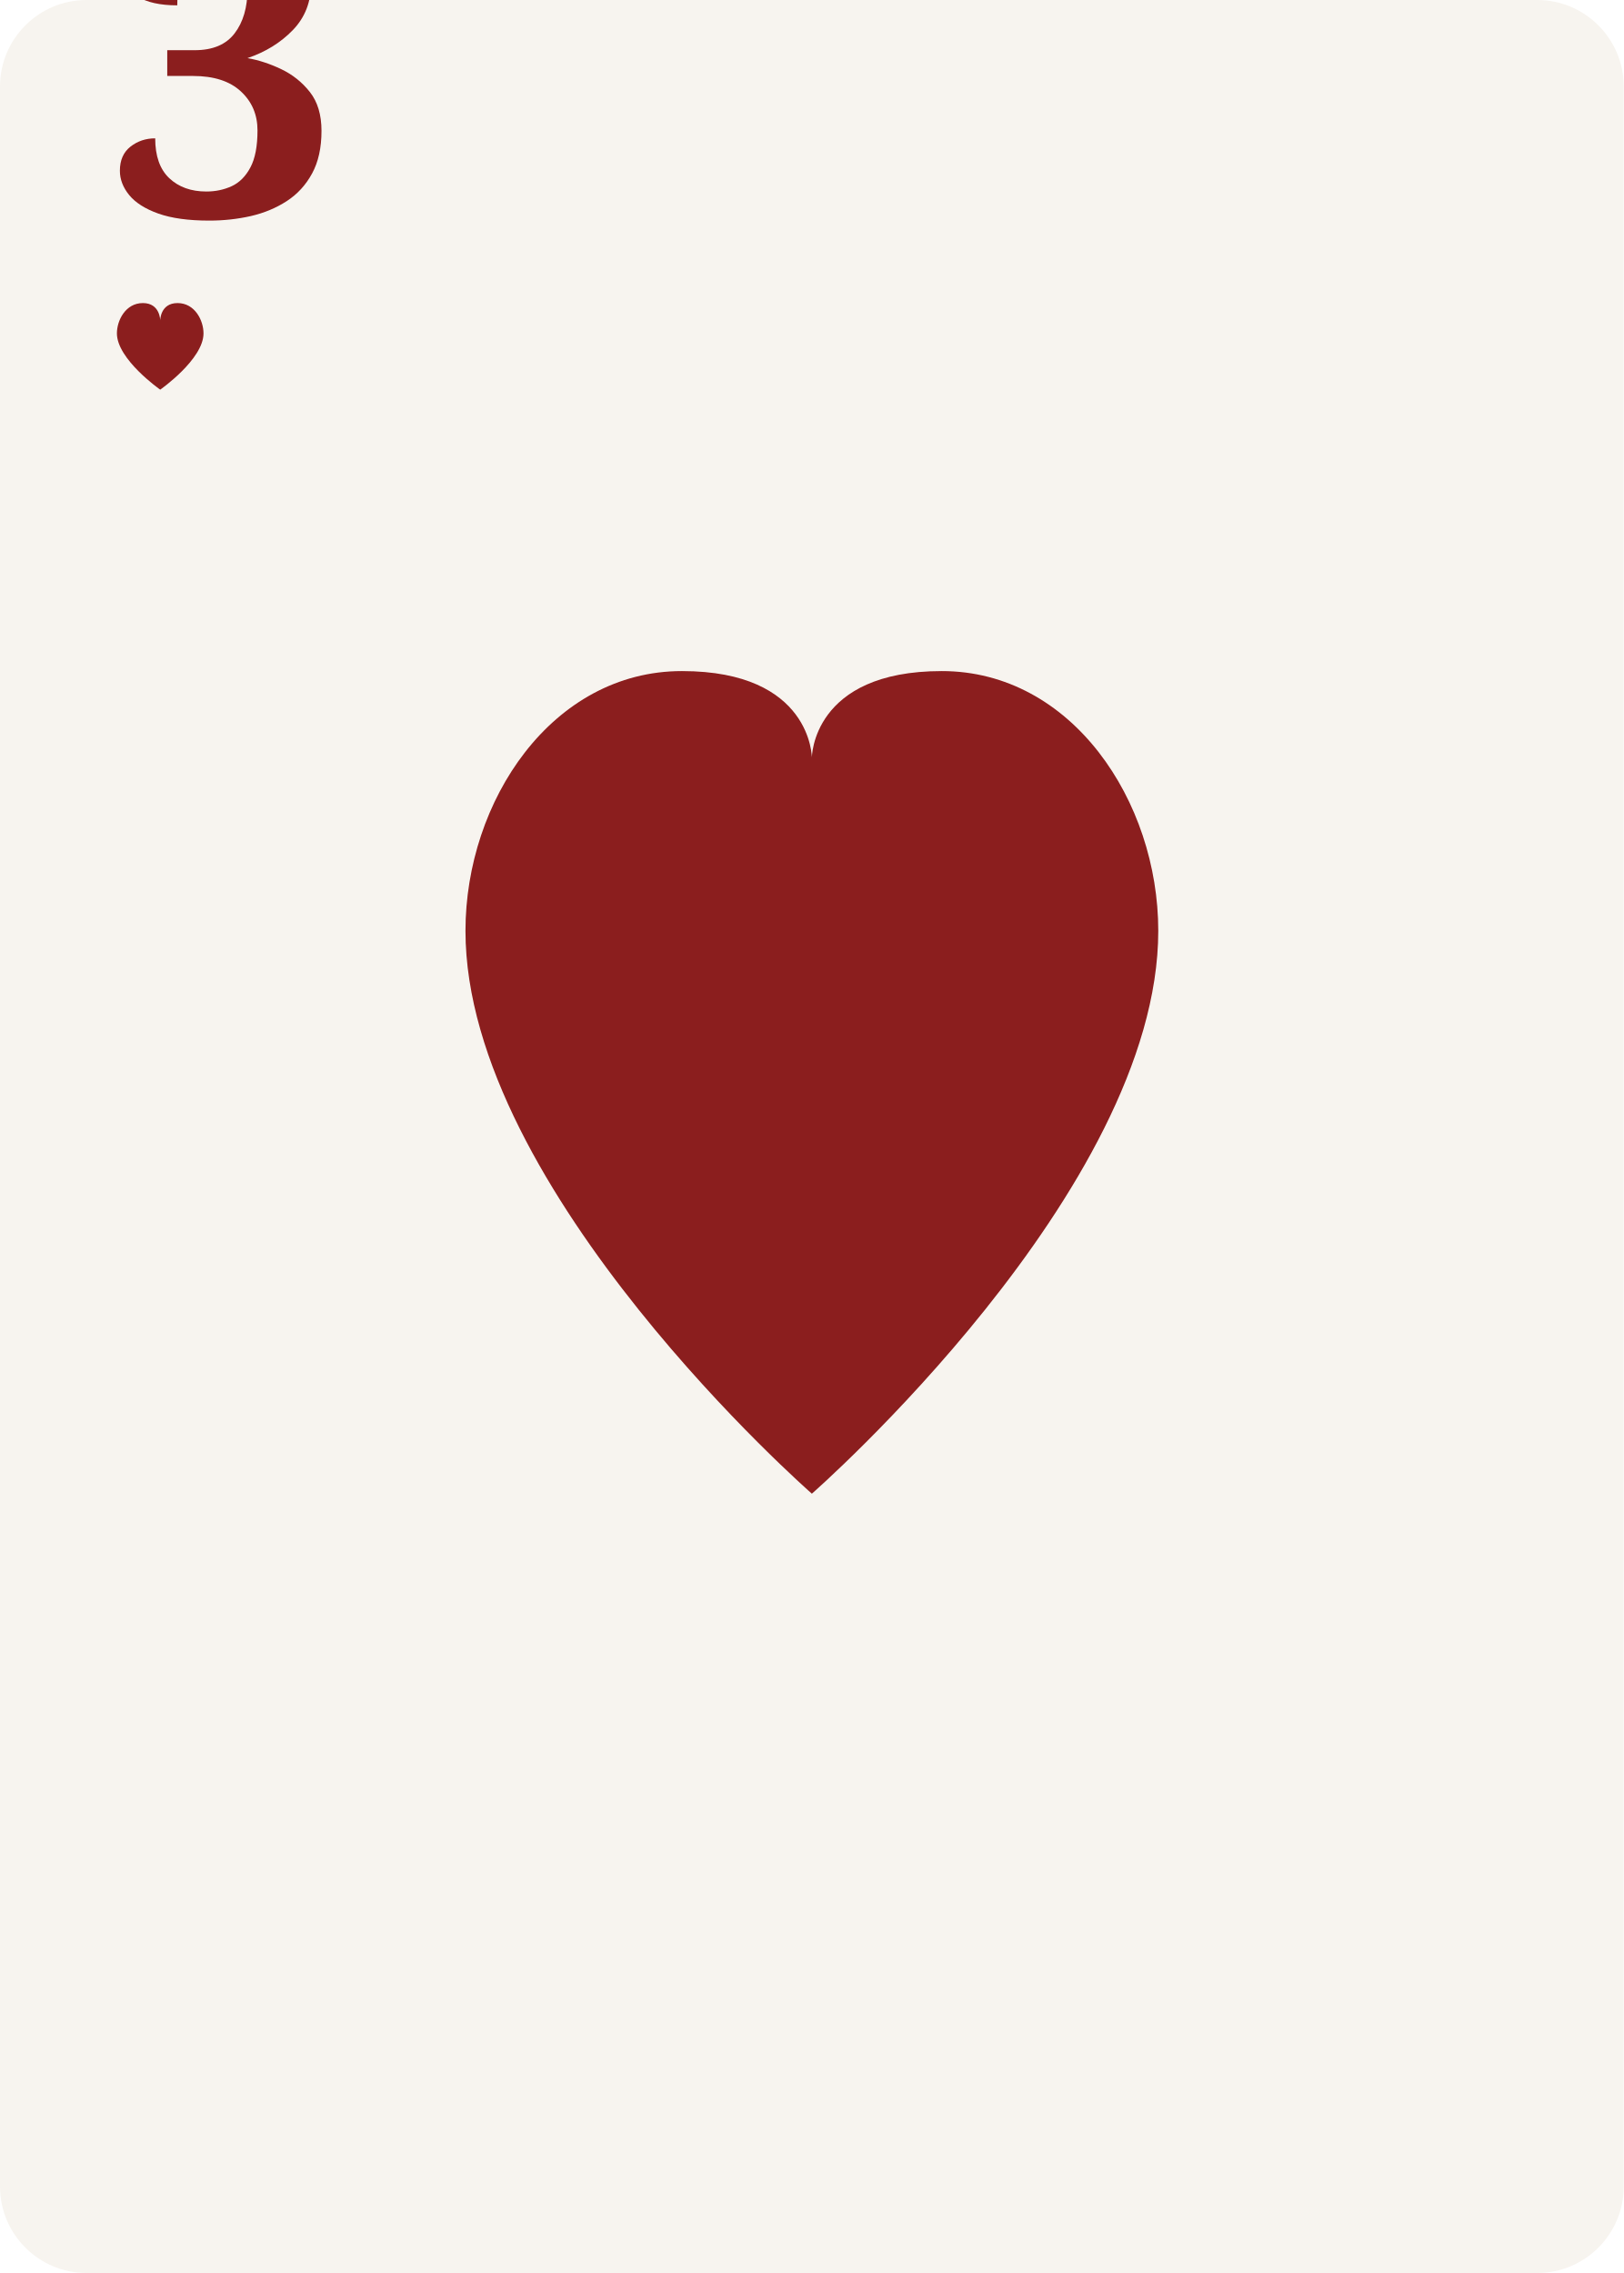
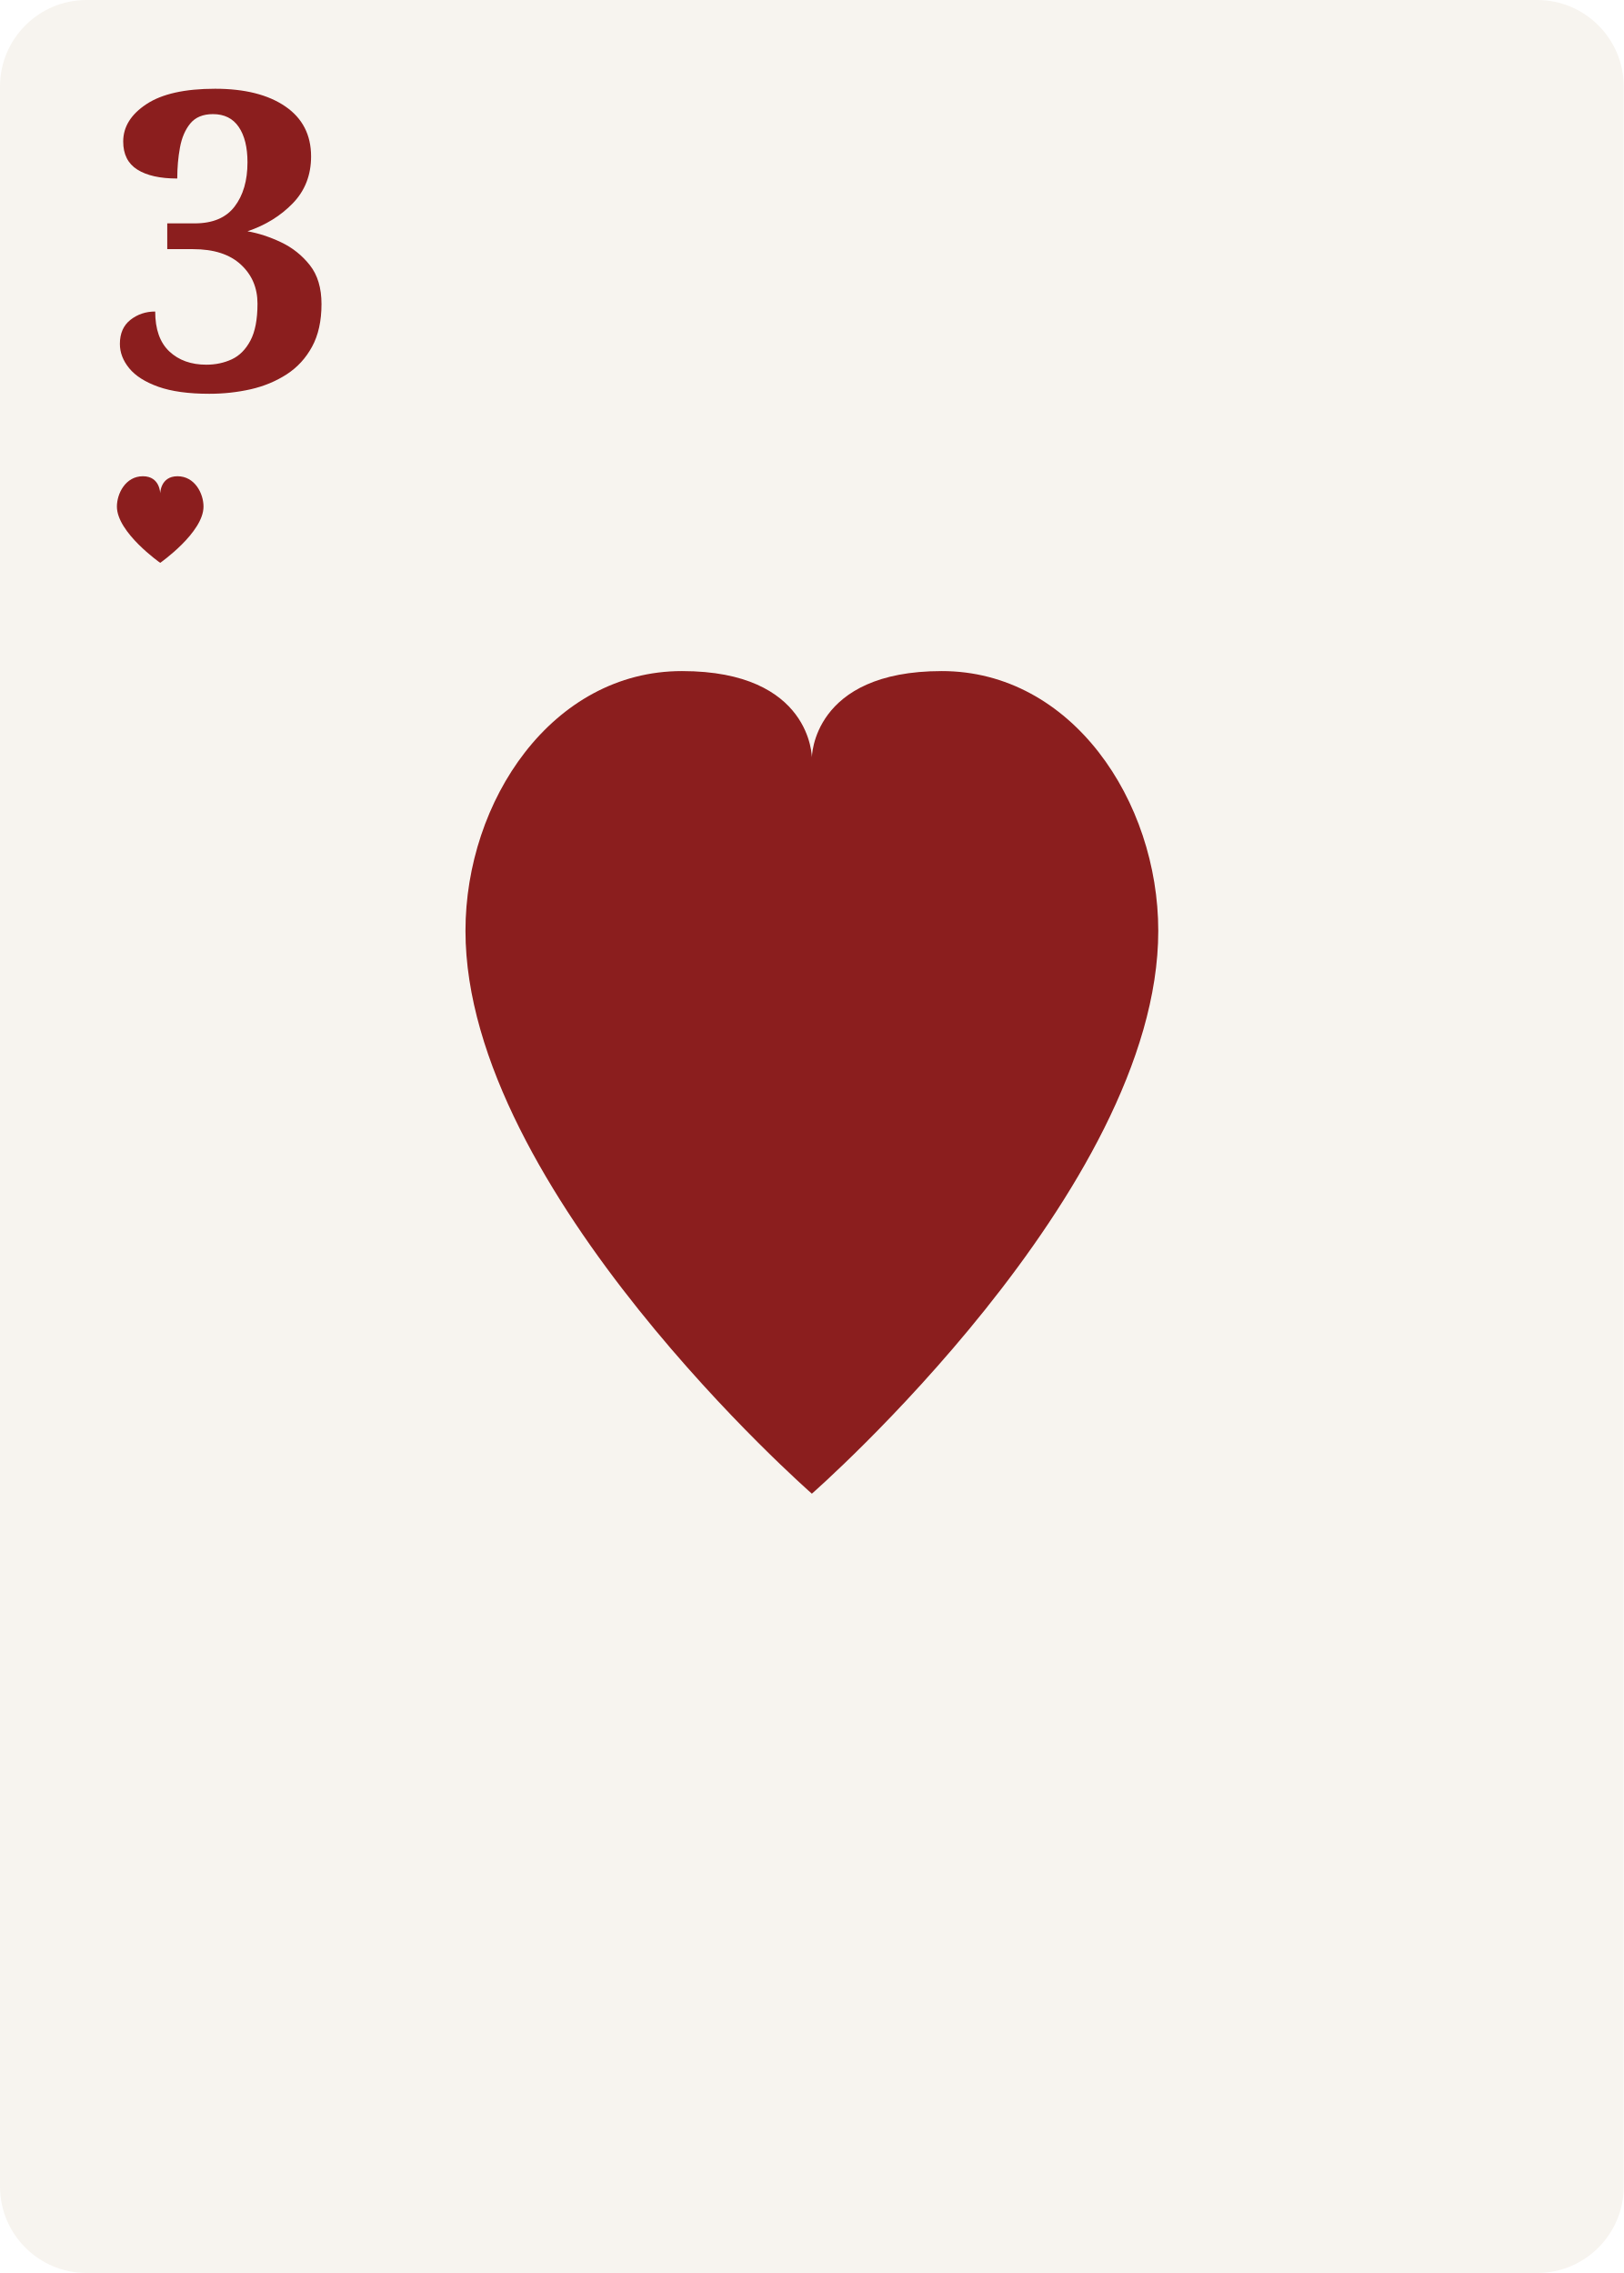
<svg xmlns="http://www.w3.org/2000/svg" viewBox="0 0 375 525" width="375" height="525">
  <rect x="0" y="0" width="375" height="525" rx="20" ry="20" fill="#F7F4EF" />
-   <g transform="translate(25, 50)">
+   <g transform="translate(25, 90)">
    <text x="0" y="0" font-family="Georgia, serif" font-size="96" font-weight="bold" fill="#8B1E1E">3</text>
    <path d="M12,12 C12,12 12,8 8,8 C4,8 2,12 2,15 C2,21 12,28 12,28 C12,28 22,21 22,15 C22,12 20,8 16,8 C12,8 12,12 12,12 Z" fill="#8B1E1E" transform="translate(0, 12)" />
  </g>
  <path d="M187.5,175 C187.5,175 187.5,155 157.5,155 C127.5,155 107.5,185 107.5,215 C107.5,275 187.5,345 187.5,345 C187.5,345 267.5,275 267.5,215 C267.5,185 247.5,155 217.5,155 C187.5,155 187.5,175 187.5,175 Z" fill="#8B1E1E" />
</svg>
